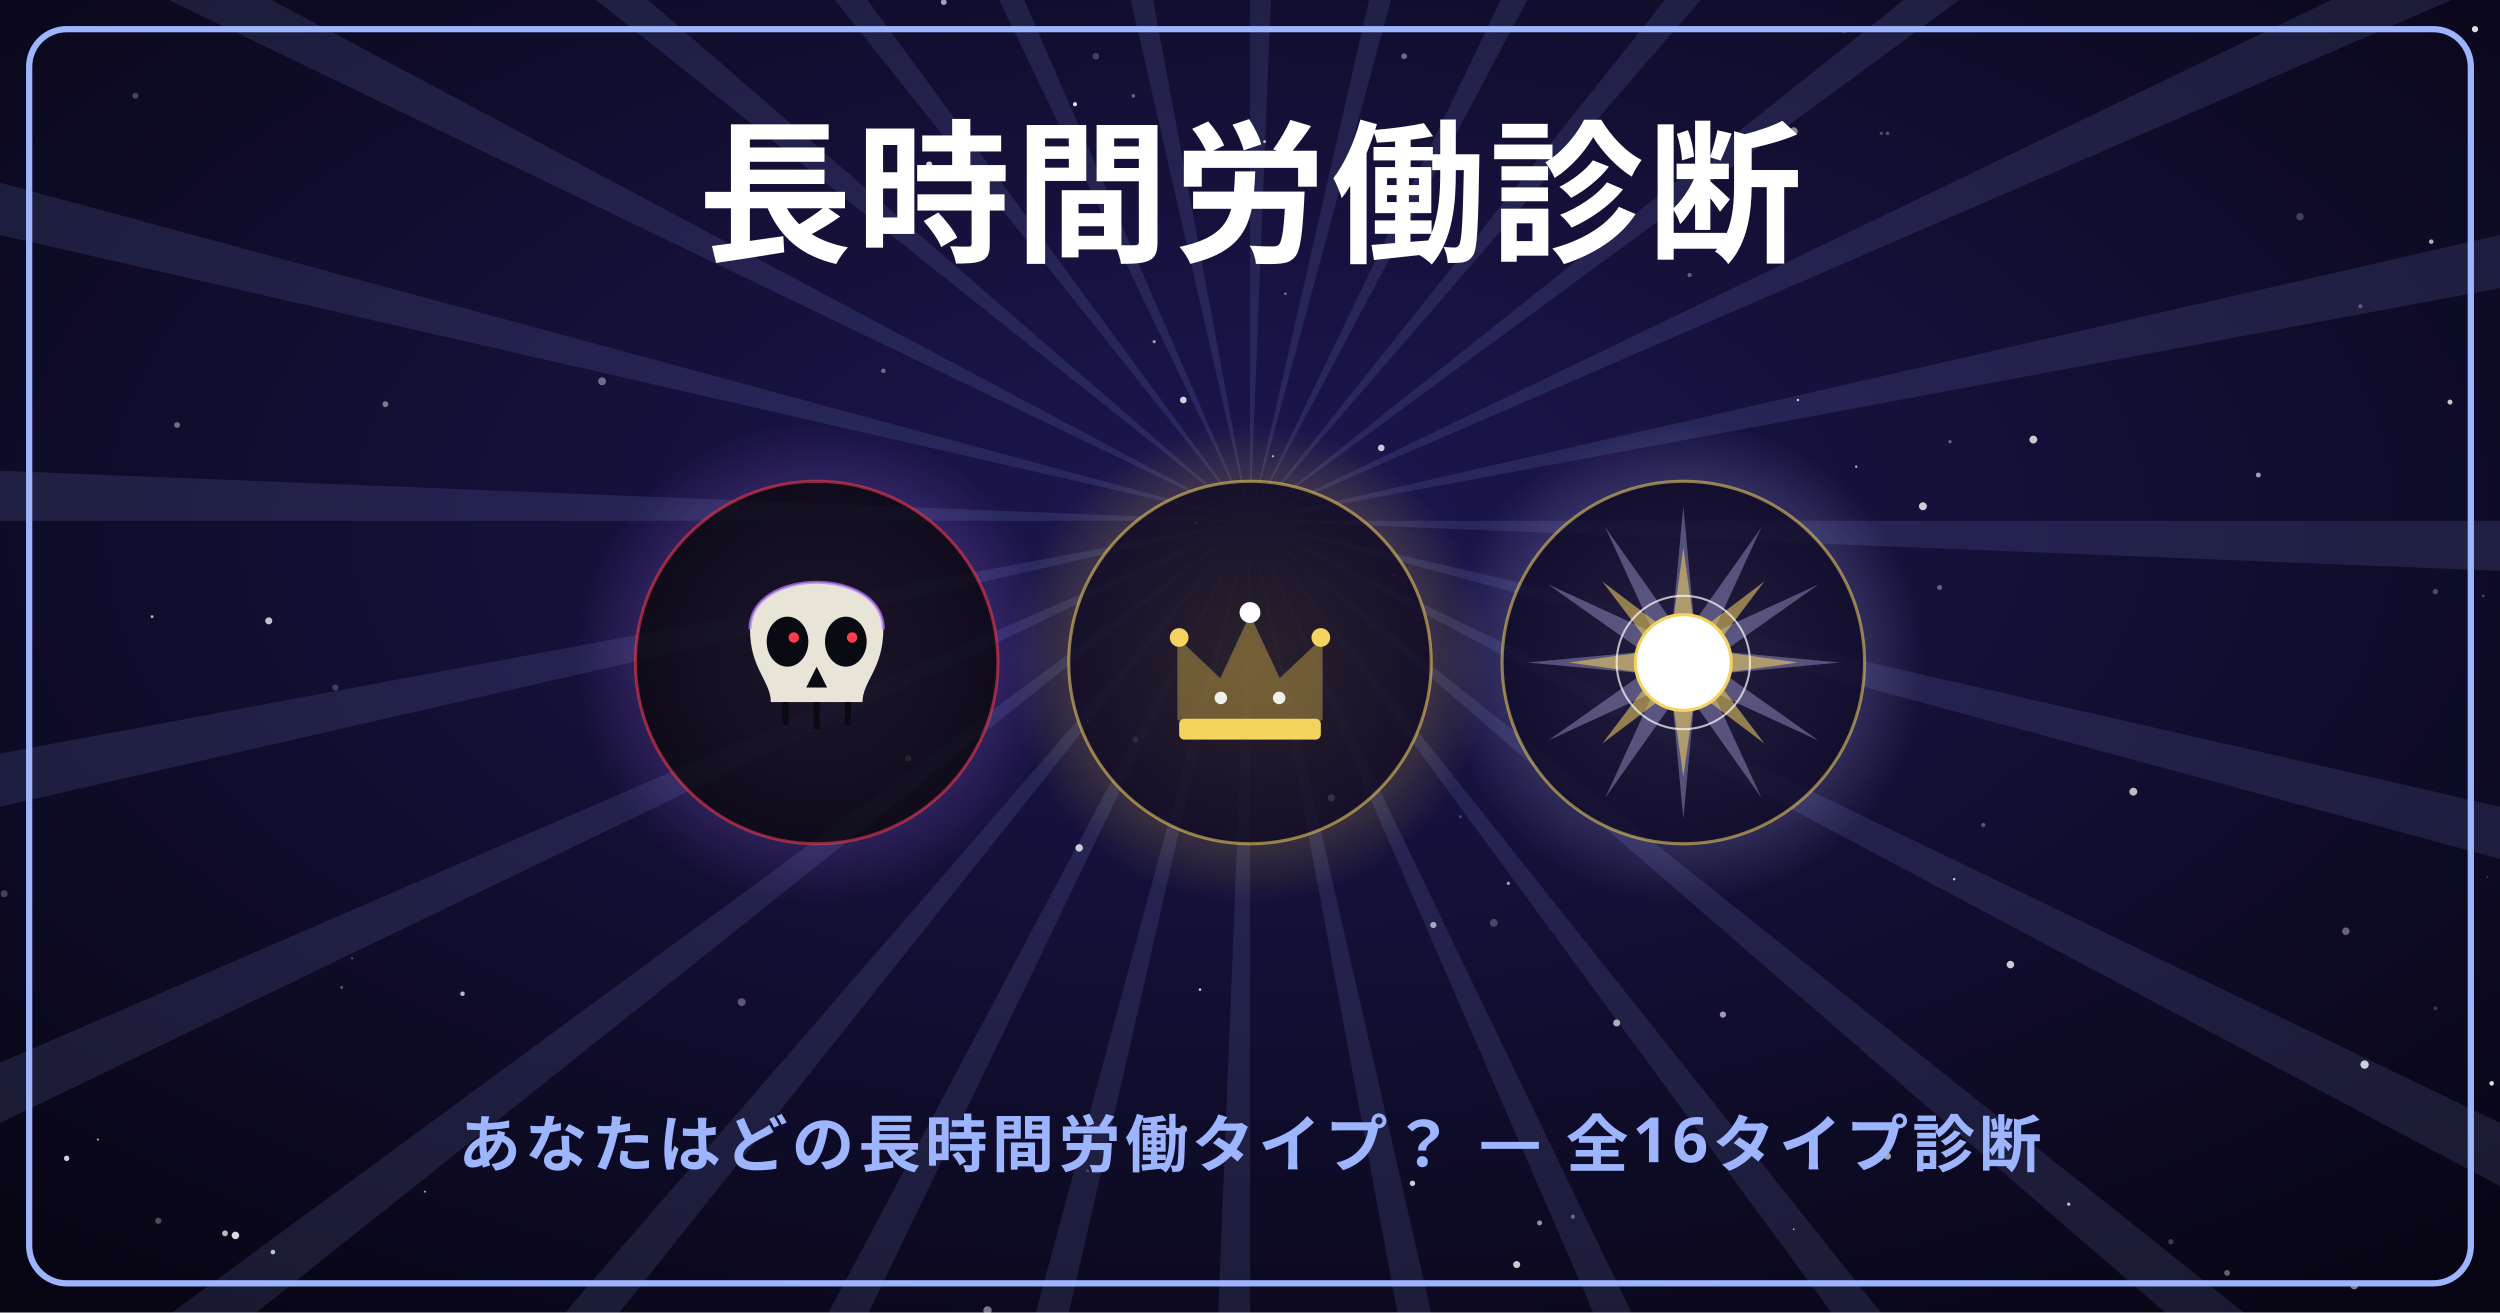
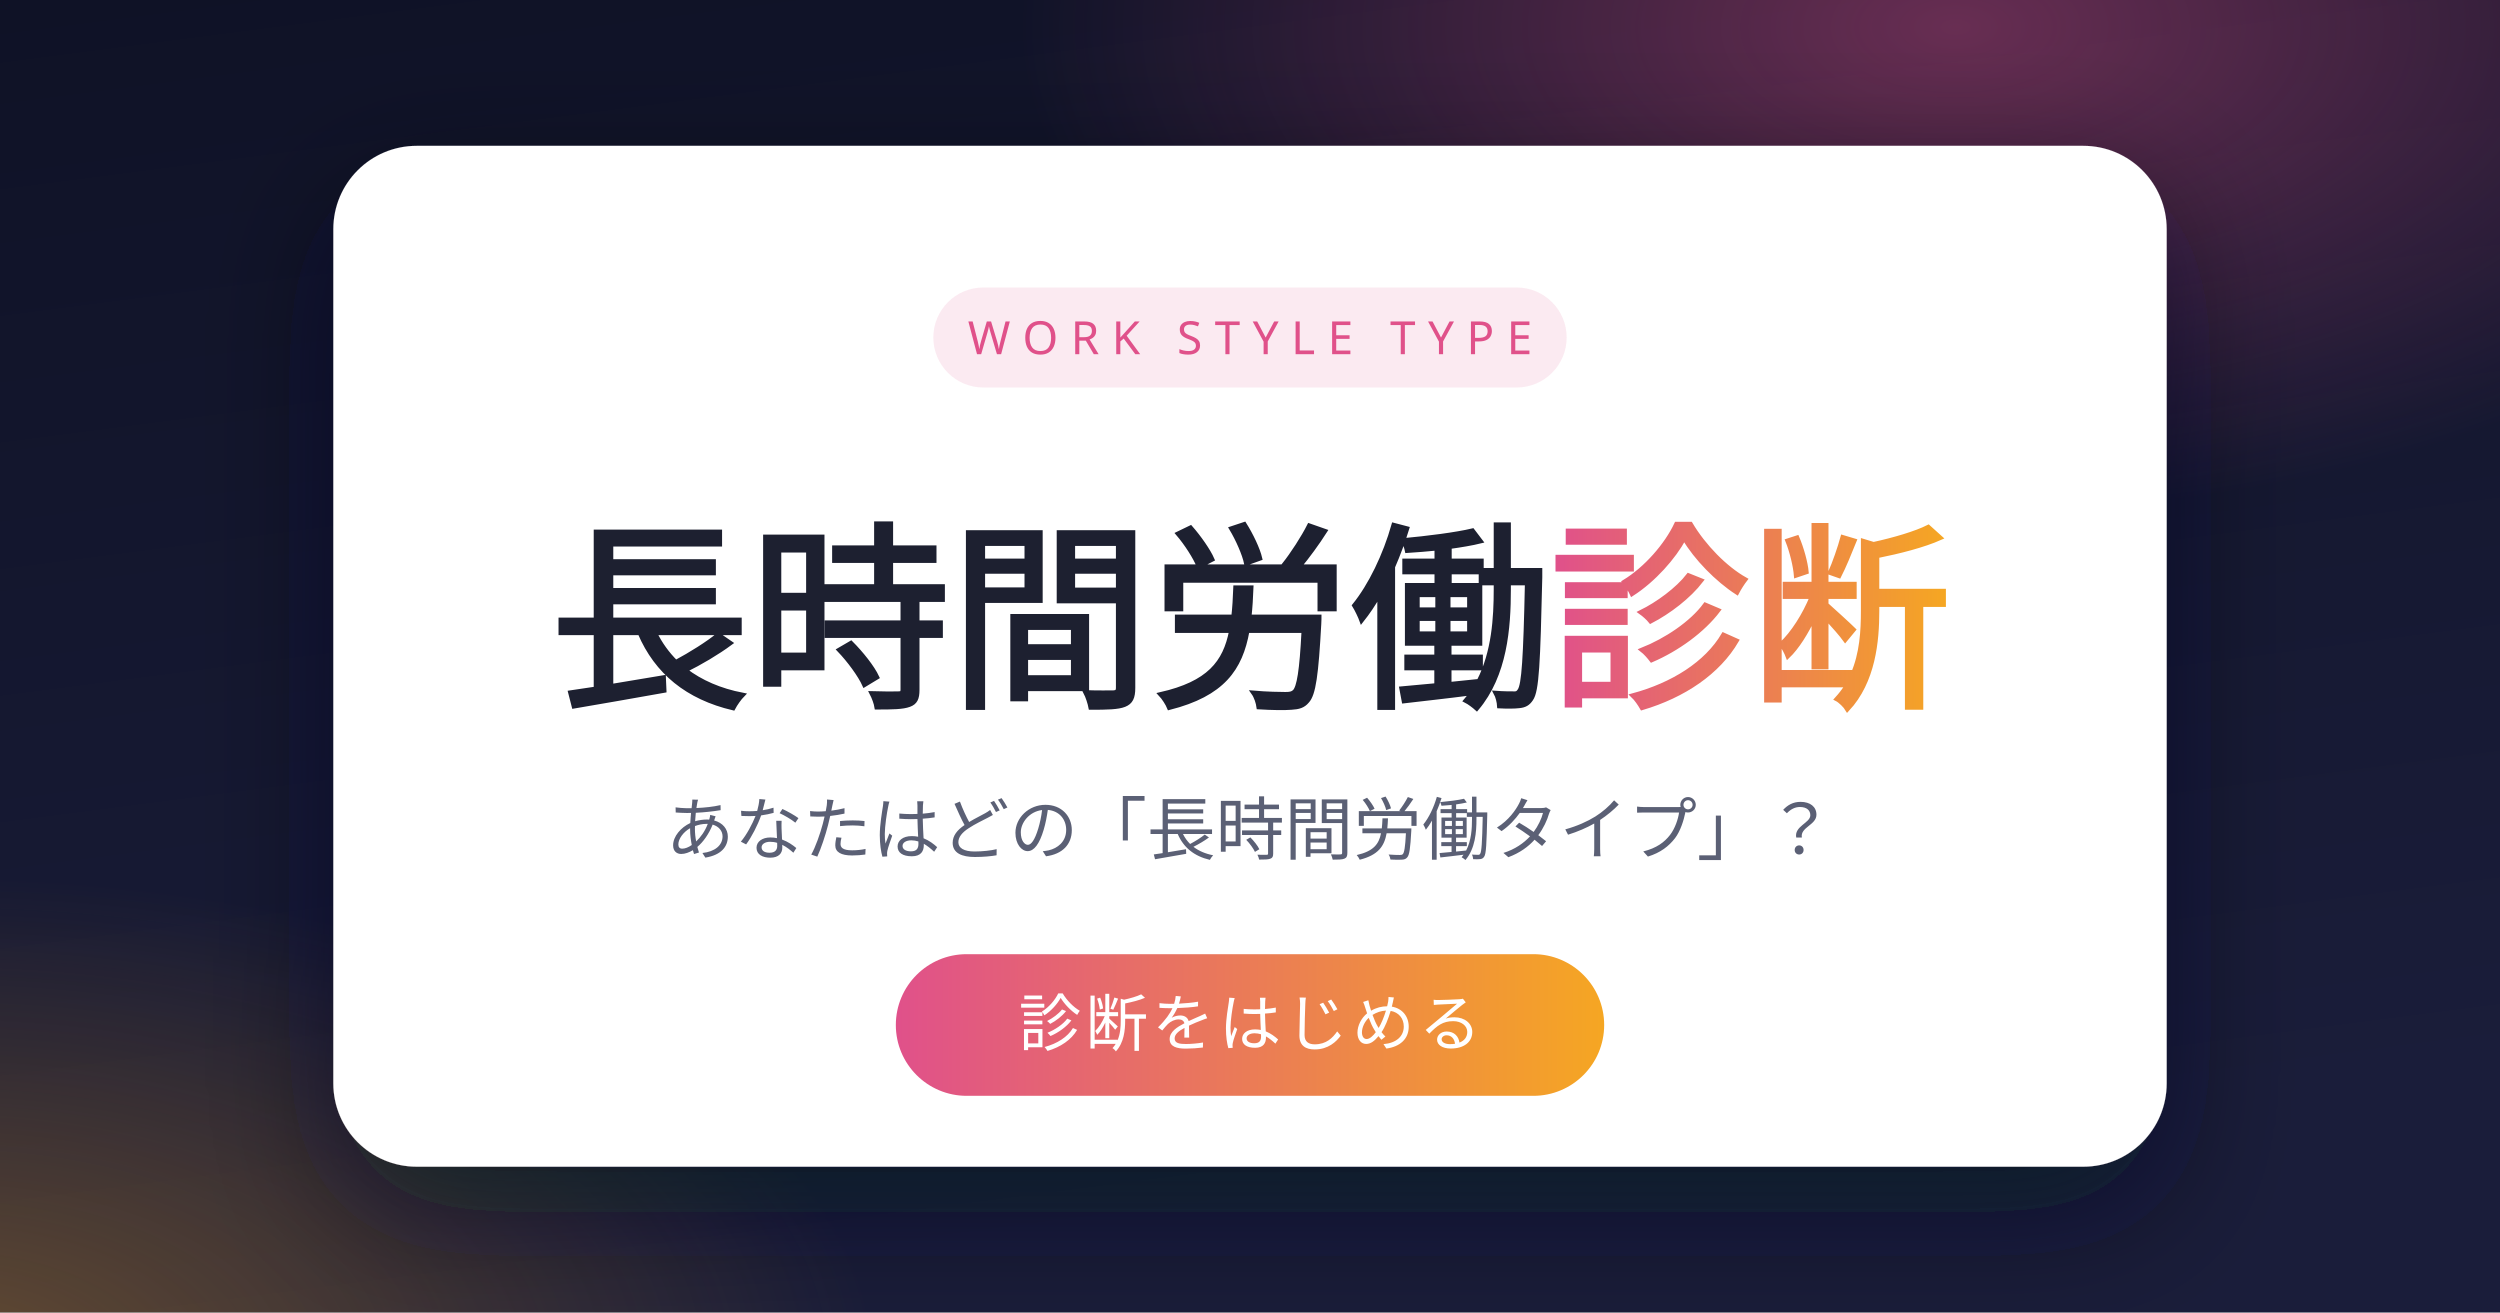
- <svg xmlns="http://www.w3.org/2000/svg" viewBox="0 0 1200 630" width="1200" height="630" font-family="'Noto Sans JP','Hiragino Sans','Hiragino Kaku Gothic ProN','Yu Gothic',Meiryo,IPAGothic,sans-serif">
+ <svg xmlns="http://www.w3.org/2000/svg" viewBox="0 0 1200 630" width="1200" height="630" font-family="IPAGothic">
  <defs>
-     <radialGradient id="obg" cx="50%" cy="40%" r="80%">
-       <stop offset="0%" stop-color="#1c1750" />
-       <stop offset="100%" stop-color="#06040f" />
+     <linearGradient id="bg" x1="0" y1="0" x2="0.25" y2="1">
+       <stop offset="0%" stop-color="#0f1226" />
+       <stop offset="100%" stop-color="#1a1d3a" />
+     </linearGradient>
+     <radialGradient id="pink" cx="78%" cy="2%" r="62%">
+       <stop offset="0%" stop-color="#e0518a" stop-opacity="0.42" />
+       <stop offset="60%" stop-color="#e0518a" stop-opacity="0" />
    </radialGradient>
-     <radialGradient id="g0" cx="50%" cy="50%" r="50%">
-       <stop offset="0%" stop-color="#b478ff" stop-opacity="0.6" />
-       <stop offset="100%" stop-color="#b478ff" stop-opacity="0" />
+     <radialGradient id="orange" cx="-2%" cy="104%" r="62%">
+       <stop offset="0%" stop-color="#f5a623" stop-opacity="0.34" />
+       <stop offset="60%" stop-color="#f5a623" stop-opacity="0" />
    </radialGradient>
-     <radialGradient id="g1" cx="50%" cy="50%" r="50%">
-       <stop offset="0%" stop-color="#ffd54a" stop-opacity="0.6" />
-       <stop offset="100%" stop-color="#ffd54a" stop-opacity="0" />
-     </radialGradient>
-     <radialGradient id="g2" cx="50%" cy="50%" r="50%">
-       <stop offset="0%" stop-color="#c9c2ff" stop-opacity="0.6" />
-       <stop offset="100%" stop-color="#c9c2ff" stop-opacity="0" />
-     </radialGradient>
+     <linearGradient id="titleGrad" x1="0" y1="0" x2="1" y2="0">
+       <stop offset="0%" stop-color="#e0518a" />
+       <stop offset="100%" stop-color="#f5a623" />
+     </linearGradient>
+     <filter id="shadow" x="-30%" y="-30%" width="160%" height="160%">
+       <feDropShadow dx="0" dy="22" stdDeviation="32" flood-color="#070a22" flood-opacity="0.55" />
+     </filter>
  </defs>
-   <rect width="1200" height="630" fill="url(#obg)" />
-   <circle cx="1176" cy="193" r="1.2" fill="#fff" opacity="0.77" />
-   <circle cx="611" cy="219" r="0.5" fill="#fff" opacity="0.74" />
-   <circle cx="1196" cy="520" r="1.1" fill="#fff" opacity="0.86" />
-   <circle cx="1069" cy="611" r="1.4" fill="#fff" opacity="0.37" />
-   <circle cx="568" cy="192" r="1.6" fill="#fff" opacity="0.81" />
-   <circle cx="776" cy="491" r="1.7" fill="#fff" opacity="0.66" />
-   <circle cx="544" cy="46" r="0.9" fill="#fff" opacity="0.34" />
-   <circle cx="903" cy="64" r="0.8" fill="#fff" opacity="0.25" />
-   <circle cx="755" cy="584" r="1.0" fill="#fff" opacity="0.35" />
-   <circle cx="2" cy="429" r="1.7" fill="#fff" opacity="0.23" />
-   <circle cx="717" cy="443" r="1.9" fill="#fff" opacity="0.23" />
-   <circle cx="678" cy="568" r="1.3" fill="#fff" opacity="0.79" />
-   <circle cx="554" cy="164" r="0.8" fill="#fff" opacity="0.56" />
-   <circle cx="863" cy="192" r="0.6" fill="#fff" opacity="0.80" />
-   <circle cx="522" cy="562" r="0.6" fill="#fff" opacity="0.21" />
-   <circle cx="222" cy="477" r="1.1" fill="#fff" opacity="0.71" />
-   <circle cx="516" cy="50" r="1.0" fill="#fff" opacity="0.88" />
-   <circle cx="1169" cy="484" r="0.9" fill="#fff" opacity="0.20" />
-   <circle cx="707" cy="98" r="1.2" fill="#fff" opacity="0.32" />
-   <circle cx="993" cy="578" r="0.8" fill="#fff" opacity="0.74" />
-   <circle cx="356" cy="481" r="1.9" fill="#fff" opacity="0.31" />
-   <circle cx="1042" cy="596" r="1.3" fill="#fff" opacity="0.21" />
-   <circle cx="688" cy="444" r="1.5" fill="#fff" opacity="0.62" />
-   <circle cx="1135" cy="511" r="2.0" fill="#fff" opacity="0.82" />
-   <circle cx="574" cy="251" r="0.8" fill="#fff" opacity="0.38" />
-   <circle cx="1192" cy="286" r="0.7" fill="#fff" opacity="0.22" />
-   <circle cx="424" cy="178" r="1.1" fill="#fff" opacity="0.38" />
-   <circle cx="976" cy="211" r="1.9" fill="#fff" opacity="0.77" />
-   <circle cx="701" cy="392" r="0.7" fill="#fff" opacity="0.22" />
-   <circle cx="1188" cy="14" r="1.5" fill="#fff" opacity="0.87" />
-   <circle cx="891" cy="224" r="0.6" fill="#fff" opacity="0.63" />
-   <circle cx="453" cy="1" r="1.4" fill="#fff" opacity="0.61" />
-   <circle cx="85" cy="204" r="1.4" fill="#fff" opacity="0.40" />
-   <circle cx="728" cy="607" r="1.7" fill="#fff" opacity="0.78" />
-   <circle cx="923" cy="243" r="1.9" fill="#fff" opacity="0.80" />
-   <circle cx="518" cy="407" r="1.8" fill="#fff" opacity="0.80" />
-   <circle cx="131" cy="601" r="1.1" fill="#fff" opacity="0.77" />
-   <circle cx="313" cy="298" r="0.4" fill="#fff" opacity="0.33" />
-   <circle cx="161" cy="330" r="1.5" fill="#fff" opacity="0.20" />
-   <circle cx="739" cy="587" r="1.2" fill="#fff" opacity="0.56" />
-   <circle cx="724" cy="424" r="0.8" fill="#fff" opacity="0.61" />
-   <circle cx="1167" cy="116" r="1.1" fill="#fff" opacity="0.67" />
-   <circle cx="446" cy="79" r="1.5" fill="#fff" opacity="0.85" />
-   <circle cx="906" cy="555" r="1.7" fill="#fff" opacity="0.62" />
-   <circle cx="164" cy="474" r="0.7" fill="#fff" opacity="0.32" />
-   <circle cx="674" cy="27" r="1.4" fill="#fff" opacity="0.39" />
-   <circle cx="1130" cy="617" r="1.9" fill="#fff" opacity="0.49" />
-   <circle cx="952" cy="396" r="1.0" fill="#fff" opacity="0.30" />
-   <circle cx="169" cy="460" r="0.6" fill="#fff" opacity="0.25" />
-   <circle cx="522" cy="346" r="0.4" fill="#fff" opacity="0.66" />
-   <circle cx="436" cy="364" r="1.5" fill="#fff" opacity="0.56" />
-   <circle cx="885" cy="15" r="0.8" fill="#fff" opacity="0.29" />
-   <circle cx="65" cy="46" r="1.4" fill="#fff" opacity="0.25" />
-   <circle cx="861" cy="590" r="0.4" fill="#fff" opacity="0.81" />
-   <circle cx="1169" cy="284" r="1.3" fill="#fff" opacity="0.25" />
-   <circle cx="1133" cy="147" r="1.0" fill="#fff" opacity="0.29" />
-   <circle cx="526" cy="27" r="1.6" fill="#fff" opacity="0.21" />
-   <circle cx="129" cy="298" r="1.7" fill="#fff" opacity="0.74" />
-   <circle cx="811" cy="132" r="1.0" fill="#fff" opacity="0.35" />
-   <circle cx="938" cy="422" r="0.6" fill="#fff" opacity="0.79" />
-   <circle cx="545" cy="355" r="1.4" fill="#fff" opacity="0.64" />
-   <circle cx="568" cy="542" r="1.8" fill="#fff" opacity="0.68" />
-   <circle cx="936" cy="212" r="0.8" fill="#fff" opacity="0.36" />
-   <circle cx="607" cy="68" r="0.7" fill="#fff" opacity="0.73" />
-   <circle cx="76" cy="586" r="1.5" fill="#fff" opacity="0.28" />
-   <circle cx="108" cy="592" r="1.4" fill="#fff" opacity="0.72" />
-   <circle cx="576" cy="475" r="0.6" fill="#fff" opacity="0.87" />
-   <circle cx="113" cy="593" r="1.8" fill="#fff" opacity="0.85" />
-   <circle cx="362" cy="86" r="1.7" fill="#fff" opacity="0.79" />
-   <circle cx="204" cy="572" r="0.5" fill="#fff" opacity="0.66" />
-   <circle cx="1084" cy="228" r="1.2" fill="#fff" opacity="0.60" />
-   <circle cx="289" cy="183" r="1.9" fill="#fff" opacity="0.39" />
-   <circle cx="861" cy="63" r="1.9" fill="#fff" opacity="0.50" />
-   <circle cx="474" cy="629" r="2.0" fill="#fff" opacity="0.45" />
-   <circle cx="639" cy="383" r="1.7" fill="#fff" opacity="0.85" />
-   <circle cx="47" cy="547" r="0.5" fill="#fff" opacity="0.72" />
-   <circle cx="1194" cy="421" r="0.4" fill="#fff" opacity="0.27" />
-   <circle cx="827" cy="487" r="1.5" fill="#fff" opacity="0.59" />
-   <circle cx="1104" cy="104" r="1.8" fill="#fff" opacity="0.21" />
-   <circle cx="931" cy="282" r="1.2" fill="#fff" opacity="0.35" />
-   <circle cx="73" cy="296" r="0.7" fill="#fff" opacity="0.70" />
-   <circle cx="669" cy="276" r="0.5" fill="#fff" opacity="0.41" />
-   <circle cx="32" cy="556" r="1.3" fill="#fff" opacity="0.81" />
-   <circle cx="185" cy="194" r="1.4" fill="#fff" opacity="0.45" />
-   <circle cx="1024" cy="380" r="1.9" fill="#fff" opacity="0.72" />
-   <circle cx="663" cy="215" r="1.6" fill="#fff" opacity="0.77" />
-   <circle cx="1126" cy="447" r="1.8" fill="#fff" opacity="0.37" />
-   <circle cx="906" cy="64" r="0.9" fill="#fff" opacity="0.27" />
-   <circle cx="965" cy="463" r="1.8" fill="#fff" opacity="0.79" />
-   <circle cx="617" cy="141" r="0.7" fill="#fff" opacity="0.36" />
-   <g opacity="0.12">
-     <path d="M600 250 L1600 250 L1599 290 Z" fill="#9db4ff" />
-     <path d="M600 250 L1575 473 L1565 511 Z" fill="#9db4ff" />
-     <path d="M600 250 L1501 684 L1483 720 Z" fill="#9db4ff" />
-     <path d="M600 250 L1382 873 L1356 904 Z" fill="#9db4ff" />
-     <path d="M600 250 L1223 1032 L1192 1056 Z" fill="#9db4ff" />
-     <path d="M600 250 L1034 1151 L998 1168 Z" fill="#9db4ff" />
-     <path d="M600 250 L823 1225 L783 1233 Z" fill="#9db4ff" />
-     <path d="M600 250 L600 1250 L560 1249 Z" fill="#9db4ff" />
-     <path d="M600 250 L377 1225 L339 1215 Z" fill="#9db4ff" />
-     <path d="M600 250 L166 1151 L130 1133 Z" fill="#9db4ff" />
-     <path d="M600 250 L-23 1032 L-54 1006 Z" fill="#9db4ff" />
-     <path d="M600 250 L-182 873 L-206 842 Z" fill="#9db4ff" />
-     <path d="M600 250 L-301 684 L-318 648 Z" fill="#9db4ff" />
-     <path d="M600 250 L-375 473 L-383 433 Z" fill="#9db4ff" />
-     <path d="M600 250 L-400 250 L-399 210 Z" fill="#9db4ff" />
-     <path d="M600 250 L-375 27 L-365 -11 Z" fill="#9db4ff" />
-     <path d="M600 250 L-301 -184 L-283 -220 Z" fill="#9db4ff" />
-     <path d="M600 250 L-182 -373 L-156 -404 Z" fill="#9db4ff" />
-     <path d="M600 250 L-23 -532 L8 -556 Z" fill="#9db4ff" />
-     <path d="M600 250 L166 -651 L202 -668 Z" fill="#9db4ff" />
-     <path d="M600 250 L377 -725 L417 -733 Z" fill="#9db4ff" />
-     <path d="M600 250 L600 -750 L640 -749 Z" fill="#9db4ff" />
-     <path d="M600 250 L823 -725 L861 -715 Z" fill="#9db4ff" />
-     <path d="M600 250 L1034 -651 L1070 -633 Z" fill="#9db4ff" />
-     <path d="M600 250 L1223 -532 L1254 -506 Z" fill="#9db4ff" />
-     <path d="M600 250 L1382 -373 L1406 -342 Z" fill="#9db4ff" />
-     <path d="M600 250 L1501 -184 L1518 -148 Z" fill="#9db4ff" />
-     <path d="M600 250 L1575 27 L1583 67 Z" fill="#9db4ff" />
-   </g>
-   <g transform="translate(392 318) scale(0.5)">
-     <g transform="translate(-300 -392)">
-       <circle cx="300" cy="392" r="232" fill="url(#g0)" />
-       <circle cx="300" cy="392" r="174" fill="#08060b" opacity="0.8" />
-       <circle cx="300" cy="392" r="174" fill="none" stroke="#ff3b4e" stroke-width="3" opacity="0.55" />
-       <path d="M236 360 C 236 300, 364 300, 364 360 C 364 398, 344 410, 344 430       L 256 430 C 256 410, 236 398, 236 360 Z" fill="#e9e4d8" />
-       <path d="M270 430 L270 452 M300 430 L300 456 M330 430 L330 452" stroke="#0a0a12" stroke-width="6" />
-       <ellipse cx="272" cy="372" rx="20" ry="24" fill="#0a0a12" />
-       <ellipse cx="328" cy="372" rx="20" ry="24" fill="#0a0a12" />
-       <circle cx="278" cy="368" r="5" fill="#ff3b4e" />
-       <circle cx="334" cy="368" r="5" fill="#ff3b4e" />
-       <path d="M300 396 L290 416 L310 416 Z" fill="#0a0a12" />
-       <path d="M236 360 C 236 300, 364 300, 364 360" fill="none" stroke="#b478ff" stroke-width="3" opacity="0.7" />
-     </g>
-   </g>
-   <g transform="translate(600 318) scale(0.5)">
-     <g transform="translate(-300 -392)">
-       <circle cx="300" cy="392" r="232" fill="url(#g1)" />
-       <circle cx="300" cy="392" r="174" fill="#0c0823" opacity="0.8" />
-       <circle cx="300" cy="392" r="174" fill="none" stroke="#f4d35e" stroke-width="3" opacity="0.55" />
-       <path d="M232 446 L232 372 L272 410 L300 350 L328 410 L368 372 L368 446 Z" fill="#ffd54a" opacity="0.35" stroke="#f4d35e" stroke-width="3.5" stroke-linejoin="round" />
-       <rect x="232" y="446" width="136" height="20" rx="5" fill="#f4d35e" />
-       <circle cx="232" cy="368" r="9" fill="#f4d35e" />
-       <circle cx="368" cy="368" r="9" fill="#f4d35e" />
-       <circle cx="300" cy="344" r="10" fill="#fff" />
-       <circle cx="272" cy="426" r="6" fill="#fff" opacity="0.9" />
-       <circle cx="328" cy="426" r="6" fill="#fff" opacity="0.9" />
-     </g>
-   </g>
-   <g transform="translate(808 318) scale(0.5)">
-     <g transform="translate(-300 -392)">
-       <circle cx="300" cy="392" r="232" fill="url(#g2)" />
-       <circle cx="300" cy="392" r="174" fill="#0c0823" opacity="0.8" />
-       <circle cx="300" cy="392" r="174" fill="none" stroke="#f4d35e" stroke-width="3" opacity="0.55" />
-       <polygon points="300.0,242.0 310.4,353.4 375.0,262.1 328.3,363.7 429.9,317.0 338.6,381.6 450.0,392.0 338.6,402.4 429.9,467.0 328.3,420.3 375.0,521.9 310.4,430.6 300.0,542.0 289.6,430.6 225.0,521.9 271.7,420.3 170.1,467.0 261.4,402.4 150.0,392.0 261.4,381.6 170.1,317.0 271.7,363.7 225.0,262.1 289.6,353.4" fill="#c9c2ff" opacity="0.35" />
-       <polygon points="410.0,392.0 327.7,403.5 377.8,469.8 311.5,419.7 300.0,502.0 288.5,419.7 222.2,469.8 272.3,403.5 190.0,392.0 272.3,380.5 222.2,314.2 288.5,364.3 300.0,282.0 311.5,364.3 377.8,314.2 327.7,380.5" fill="#f4d35e" opacity="0.55" />
-       <circle cx="300" cy="392" r="46" fill="#fff" />
-       <circle cx="300" cy="392" r="64" fill="none" stroke="#fff" stroke-width="2" opacity="0.7" />
-       <circle cx="300" cy="392" r="46" fill="none" stroke="#f4d35e" stroke-width="3" />
-     </g>
-   </g>
-   <text x="600" y="120" text-anchor="middle" font-family="IPAGothic" font-size="74" font-weight="900" fill="#fff" letter-spacing="2">長時間労働診断</text>
-   <text x="600" y="560" text-anchor="middle" font-family="IPAGothic" font-size="30" font-weight="700" fill="#9db4ff" letter-spacing="2">あなたはどの長時間労働タイプ？ — 全16タイプ診断</text>
-   <rect x="14" y="14" width="1172" height="602" rx="18" fill="none" stroke="#9db4ff" stroke-width="3" />
+   <rect width="1200" height="630" fill="url(#bg)" />
+   <rect width="1200" height="630" fill="url(#pink)" />
+   <rect width="1200" height="630" fill="url(#orange)" />
+   <rect x="160" y="70" width="880" height="490" rx="40" fill="#ffffff" filter="url(#shadow)" />
+   <rect x="448" y="138" width="304" height="48" rx="24" fill="#e0518a" fill-opacity="0.12" />
+   <text x="600" y="170" text-anchor="middle" font-size="22" fill="#e0518a" letter-spacing="6">WORK STYLE TYPE</text>
+   <text x="504" y="332" text-anchor="middle" font-size="96" fill="#1d2030" stroke="#1d2030" stroke-width="2">長時間労働</text>
+   <text x="840" y="332" text-anchor="middle" font-size="96" fill="url(#titleGrad)" stroke="url(#titleGrad)" stroke-width="2">診断</text>
+   <text x="600" y="410" text-anchor="middle" font-size="33" fill="#5b6075">あなたはどの「長時間労働タイプ」？</text>
+   <rect x="430" y="458" width="340" height="68" rx="34" fill="url(#titleGrad)" />
+   <text x="600" y="502" text-anchor="middle" font-size="30" fill="#ffffff" letter-spacing="2">診断をはじめる</text>
</svg>
